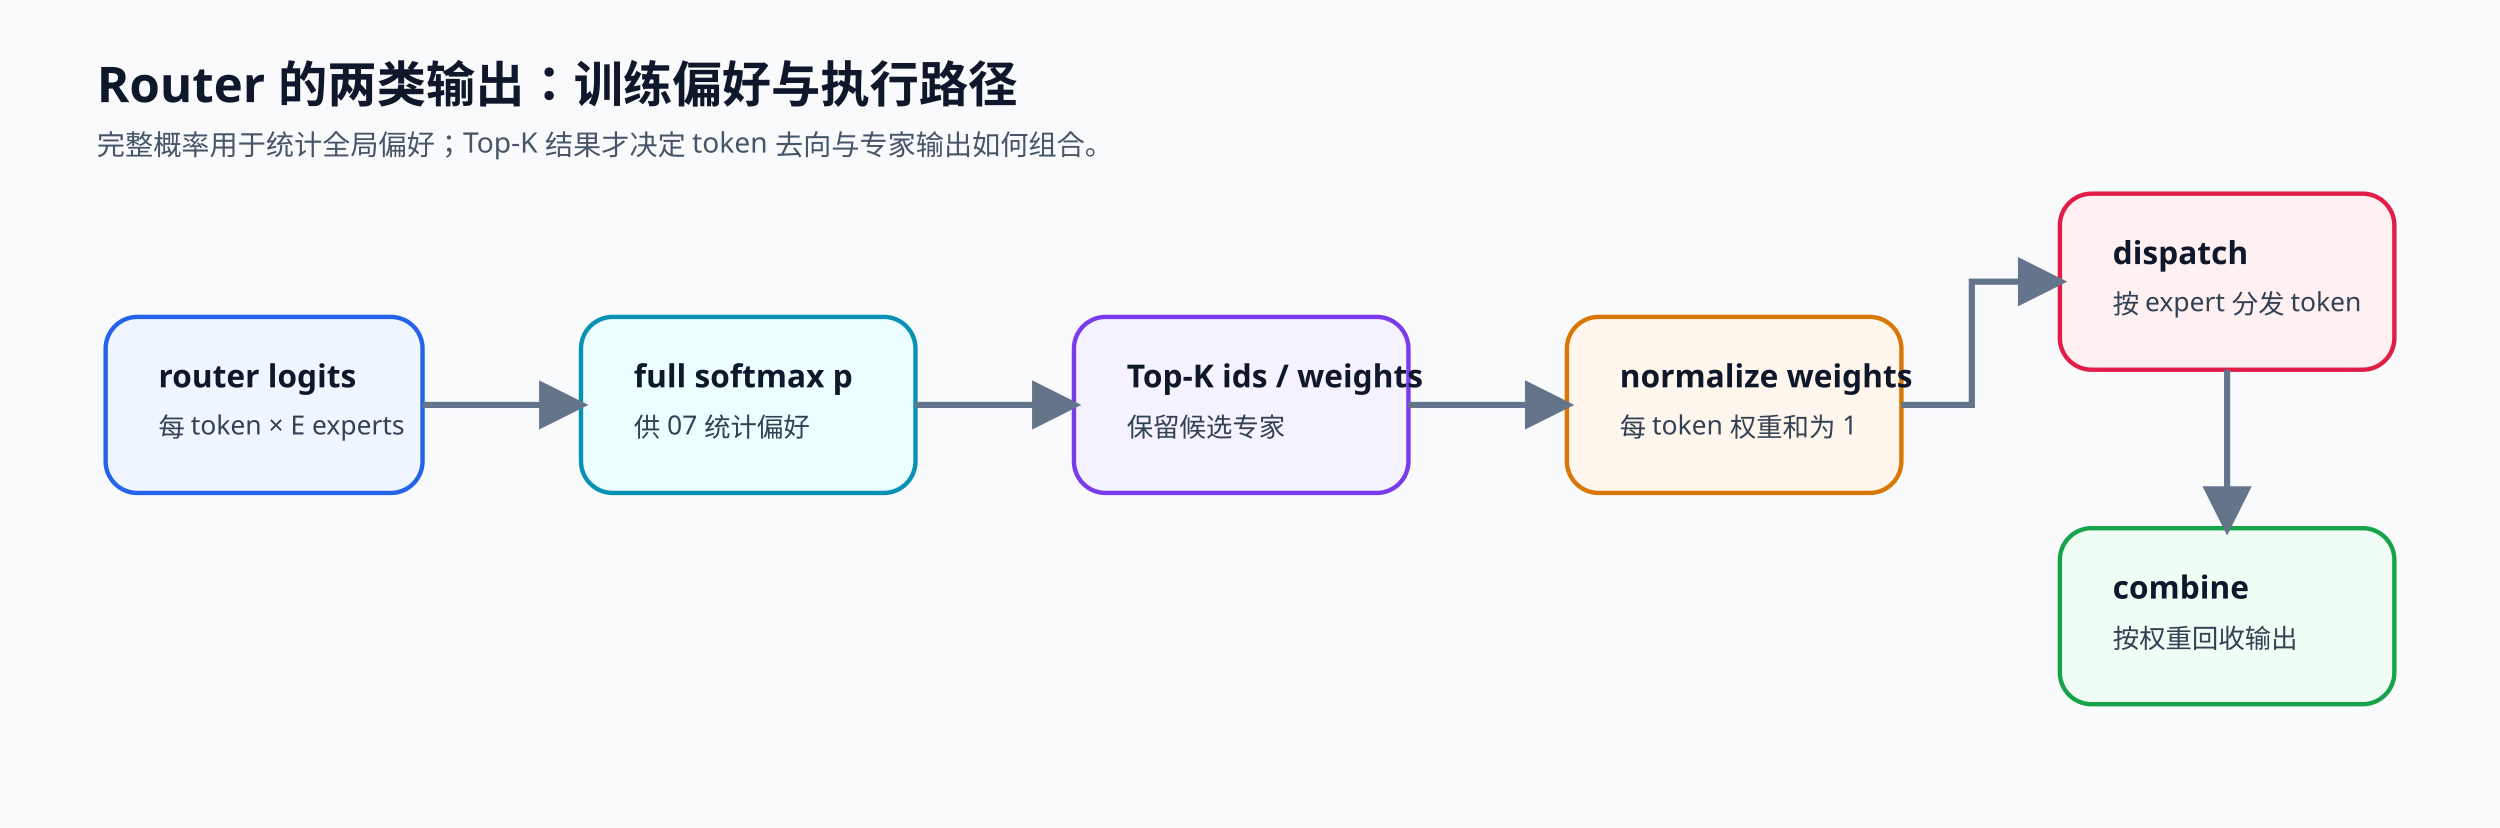
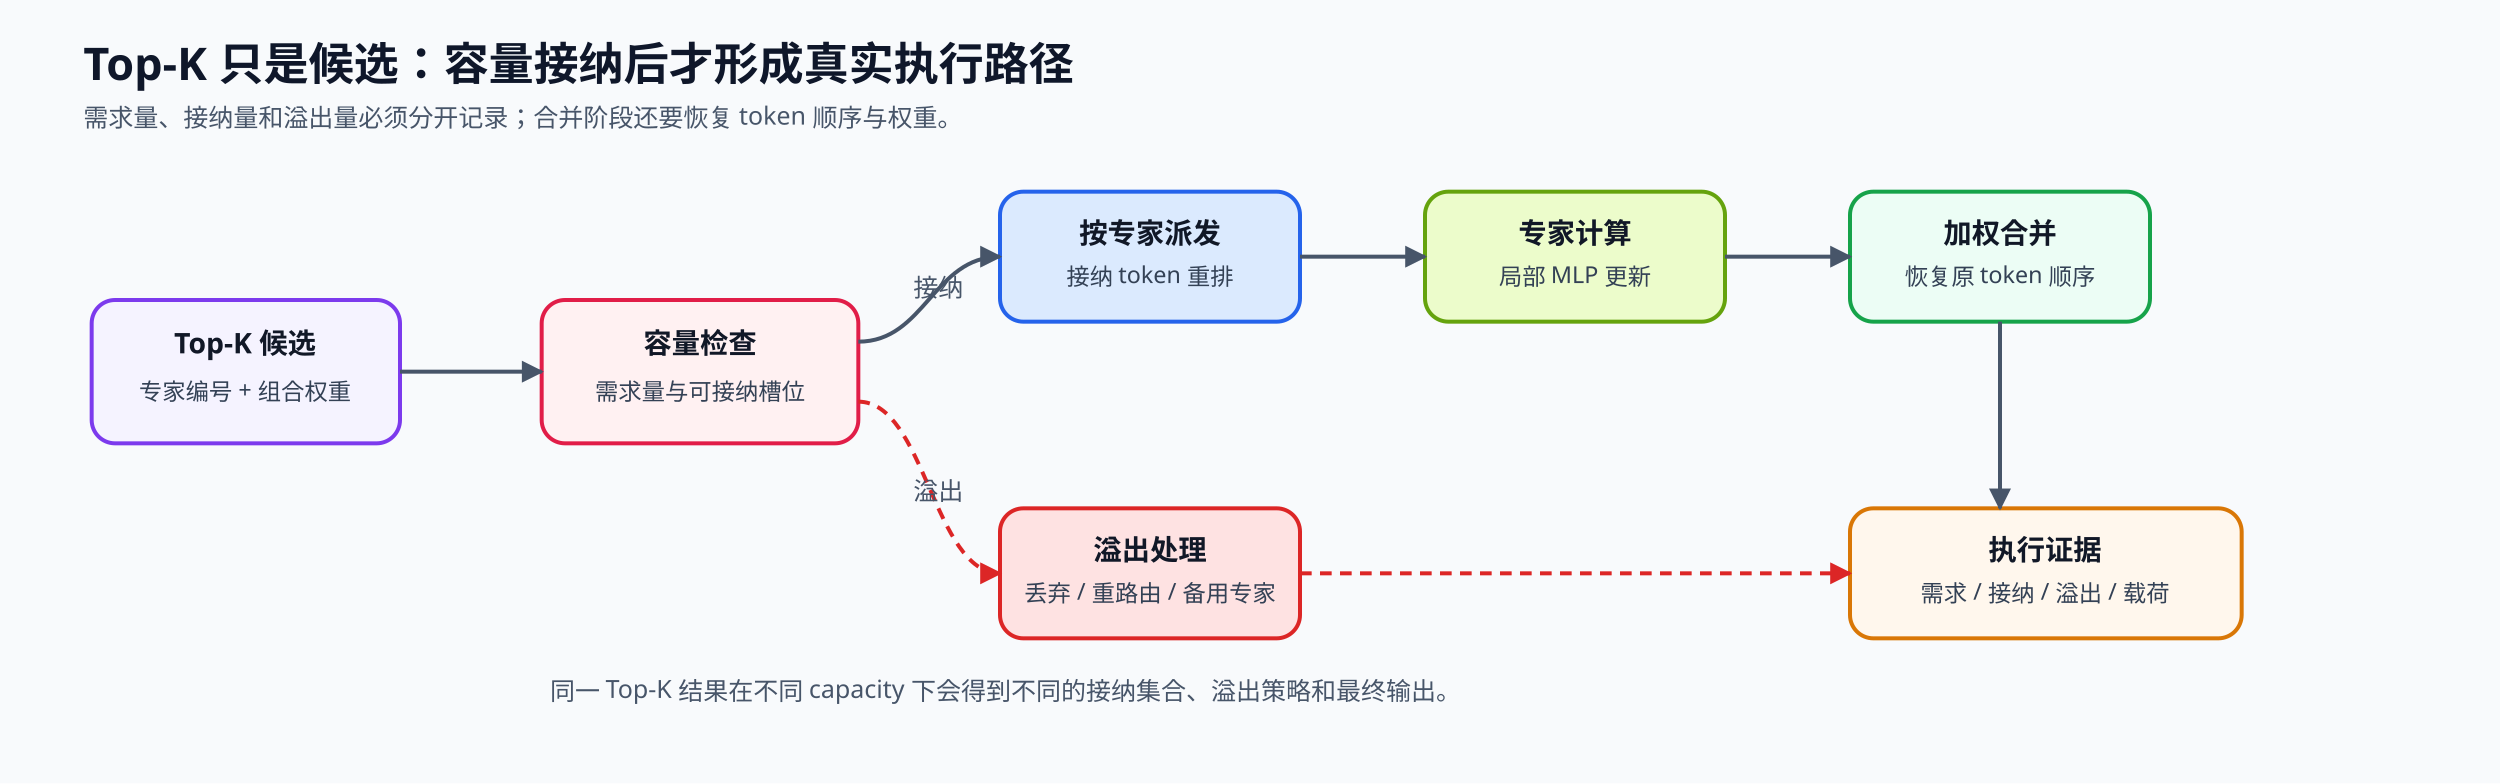
- <svg xmlns="http://www.w3.org/2000/svg" viewBox="0 0 1420 470" role="img" aria-labelledby="title desc">
+ <svg xmlns="http://www.w3.org/2000/svg" width="1500" height="470" viewBox="0 0 1500 470" role="img" aria-labelledby="title desc">
  <defs>
-     <style>.t{font:700 28px sans-serif;fill:#0f172a}.s{font:500 16px sans-serif;fill:#475569}.h{font:700 18px sans-serif;fill:#0f172a}.b{font:500 15px sans-serif;fill:#334155}.x{stroke-width:2.5;rx:18}.a{stroke:#64748b;stroke-width:3.5;fill:none;marker-end:url(#m)}</style>
-     <marker id="m" viewBox="0 0 10 10" refX="8.5" refY="5" markerWidth="8" markerHeight="8" orient="auto">
-       <path d="M0 0L10 5L0 10z" fill="#64748b" />
+     <marker id="a" viewBox="0 0 10 10" refX="9" refY="5" markerWidth="5.5" markerHeight="5.5" orient="auto">
+       <path d="M0 0L10 5L0 10Z" fill="#475569" />
    </marker>
+     <marker id="r" viewBox="0 0 10 10" refX="9" refY="5" markerWidth="5.5" markerHeight="5.5" orient="auto">
+       <path d="M0 0L10 5L0 10Z" fill="#dc2626" />
+     </marker>
+     <style>.t{font:700 27px "Noto Sans SC","Microsoft YaHei",sans-serif;fill:#0f172a}.s{font:500 15px "Noto Sans SC","Microsoft YaHei",sans-serif;fill:#475569}.h{font:700 17px "Noto Sans SC","Microsoft YaHei",sans-serif;fill:#111827}.b{font:500 14px "Noto Sans SC","Microsoft YaHei",sans-serif;fill:#334155}.box{stroke-width:2.4;rx:14}.f{stroke:#475569;stroke-width:2.4;fill:none;marker-end:url(#a)}.r{stroke:#dc2626;stroke-width:2.4;fill:none;stroke-dasharray:7 5;marker-end:url(#r)}</style>
  </defs>
-   <rect width="1420" height="470" fill="#f8fafc" />
-   <text x="55" y="58" class="t">Router 的两类输出：训练偏好与执行路径</text>
-   <text x="55" y="88" class="s">完整概率用于统计全局偏好；Top-K 结果才决定 token 去向与专家输出如何组合。</text>
-   <rect x="60" y="180" width="180" height="100" class="x" fill="#eff6ff" stroke="#2563eb" />
-   <text x="90" y="220" class="h">router logits</text>
-   <text x="90" y="248" class="b">每 token × E experts</text>
-   <rect x="330" y="180" width="190" height="100" class="x" fill="#ecfeff" stroke="#0891b2" />
-   <text x="360" y="220" class="h">full softmax p</text>
-   <text x="360" y="248" class="b">供 07 统计偏好</text>
-   <rect x="610" y="180" width="190" height="100" class="x" fill="#f5f3ff" stroke="#7c3aed" />
-   <text x="640" y="220" class="h">Top-K ids / weights</text>
-   <text x="640" y="248" class="b">保留候选专家</text>
-   <rect x="890" y="180" width="190" height="100" class="x" fill="#fff7ed" stroke="#d97706" />
-   <text x="920" y="220" class="h">normalize weights</text>
-   <text x="920" y="248" class="b">每 token 权重和为 1</text>
-   <rect x="1170" y="110" width="190" height="100" class="x" fill="#fff1f2" stroke="#e11d48" />
-   <text x="1200" y="150" class="h">dispatch</text>
-   <text x="1200" y="178" class="b">按 expert 分发 token</text>
-   <rect x="1170" y="300" width="190" height="100" class="x" fill="#f0fdf4" stroke="#16a34a" />
-   <text x="1200" y="340" class="h">combine</text>
-   <text x="1200" y="368" class="b">按权重回收输出</text>
-   <path d="M240 230H330" class="a" />
-   <path d="M520 230H610" class="a" />
-   <path d="M800 230H890" class="a" />
-   <path d="M1080 230H1120V160H1170" class="a" />
-   <path d="M1265 210V300" class="a" />
+   <rect width="1500" height="470" fill="#f8fafc" />
+   <text x="50" y="48" class="t">Top-K 只是候选：容量接纳后才形成真实执行路径</text>
+   <text x="50" y="76" class="s">需求量、接纳量和溢出量必须分开记录；合并阶段还要恢复 token 顺序与权重。</text>
+   <rect x="55" y="180" width="185" height="86" class="box" fill="#f5f3ff" stroke="#7c3aed" />
+   <text x="147" y="212" text-anchor="middle" class="h">Top-K 候选</text>
+   <text x="147" y="240" text-anchor="middle" class="b">专家编号 + 组合权重</text>
+   <rect x="325" y="180" width="190" height="86" class="box" fill="#fff1f2" stroke="#e11d48" />
+   <text x="420" y="212" text-anchor="middle" class="h">容量检查</text>
+   <text x="420" y="240" text-anchor="middle" class="b">需求量与可接纳槽位</text>
+   <rect x="600" y="115" width="180" height="78" class="box" fill="#dbeafe" stroke="#2563eb" />
+   <text x="690" y="146" text-anchor="middle" class="h">按专家派发</text>
+   <text x="690" y="171" text-anchor="middle" class="b">接纳 token 重排</text>
+   <rect x="855" y="115" width="180" height="78" class="box" fill="#ecfccb" stroke="#65a30d" />
+   <text x="945" y="146" text-anchor="middle" class="h">专家计算</text>
+   <text x="945" y="171" text-anchor="middle" class="b">局部 MLP 更新</text>
+   <rect x="1110" y="115" width="180" height="78" class="box" fill="#ecfdf5" stroke="#16a34a" />
+   <text x="1200" y="146" text-anchor="middle" class="h">加权合并</text>
+   <text x="1200" y="171" text-anchor="middle" class="b">恢复原 token 顺序</text>
+   <rect x="600" y="305" width="180" height="78" class="box" fill="#fee2e2" stroke="#dc2626" />
+   <text x="690" y="336" text-anchor="middle" class="h">溢出处理</text>
+   <text x="690" y="361" text-anchor="middle" class="b">丢弃 / 重路由 / 备用专家</text>
+   <rect x="1110" y="305" width="235" height="78" class="box" fill="#fff7ed" stroke="#d97706" />
+   <text x="1227" y="336" text-anchor="middle" class="h">执行证据</text>
+   <text x="1227" y="361" text-anchor="middle" class="b">需求 / 接纳 / 溢出 / 载荷</text>
+   <path d="M240 223H325" class="f" />
+   <path d="M515 205C555 205 560 154 600 154" class="f" />
+   <path d="M780 154H855" class="f" />
+   <path d="M1035 154H1110" class="f" />
+   <path d="M515 241C555 241 560 344 600 344" class="r" />
+   <path d="M1200 193V305" class="f" />
+   <path d="M780 344H1110" class="r" />
+   <text x="548" y="178" class="s">接纳</text>
+   <text x="548" y="300" class="s" fill="#dc2626">溢出</text>
+   <text x="330" y="420" class="s">同一 Top-K 结果在不同 capacity 下会得到不同的接纳集合、溢出策略和最终输出。</text>
</svg>
